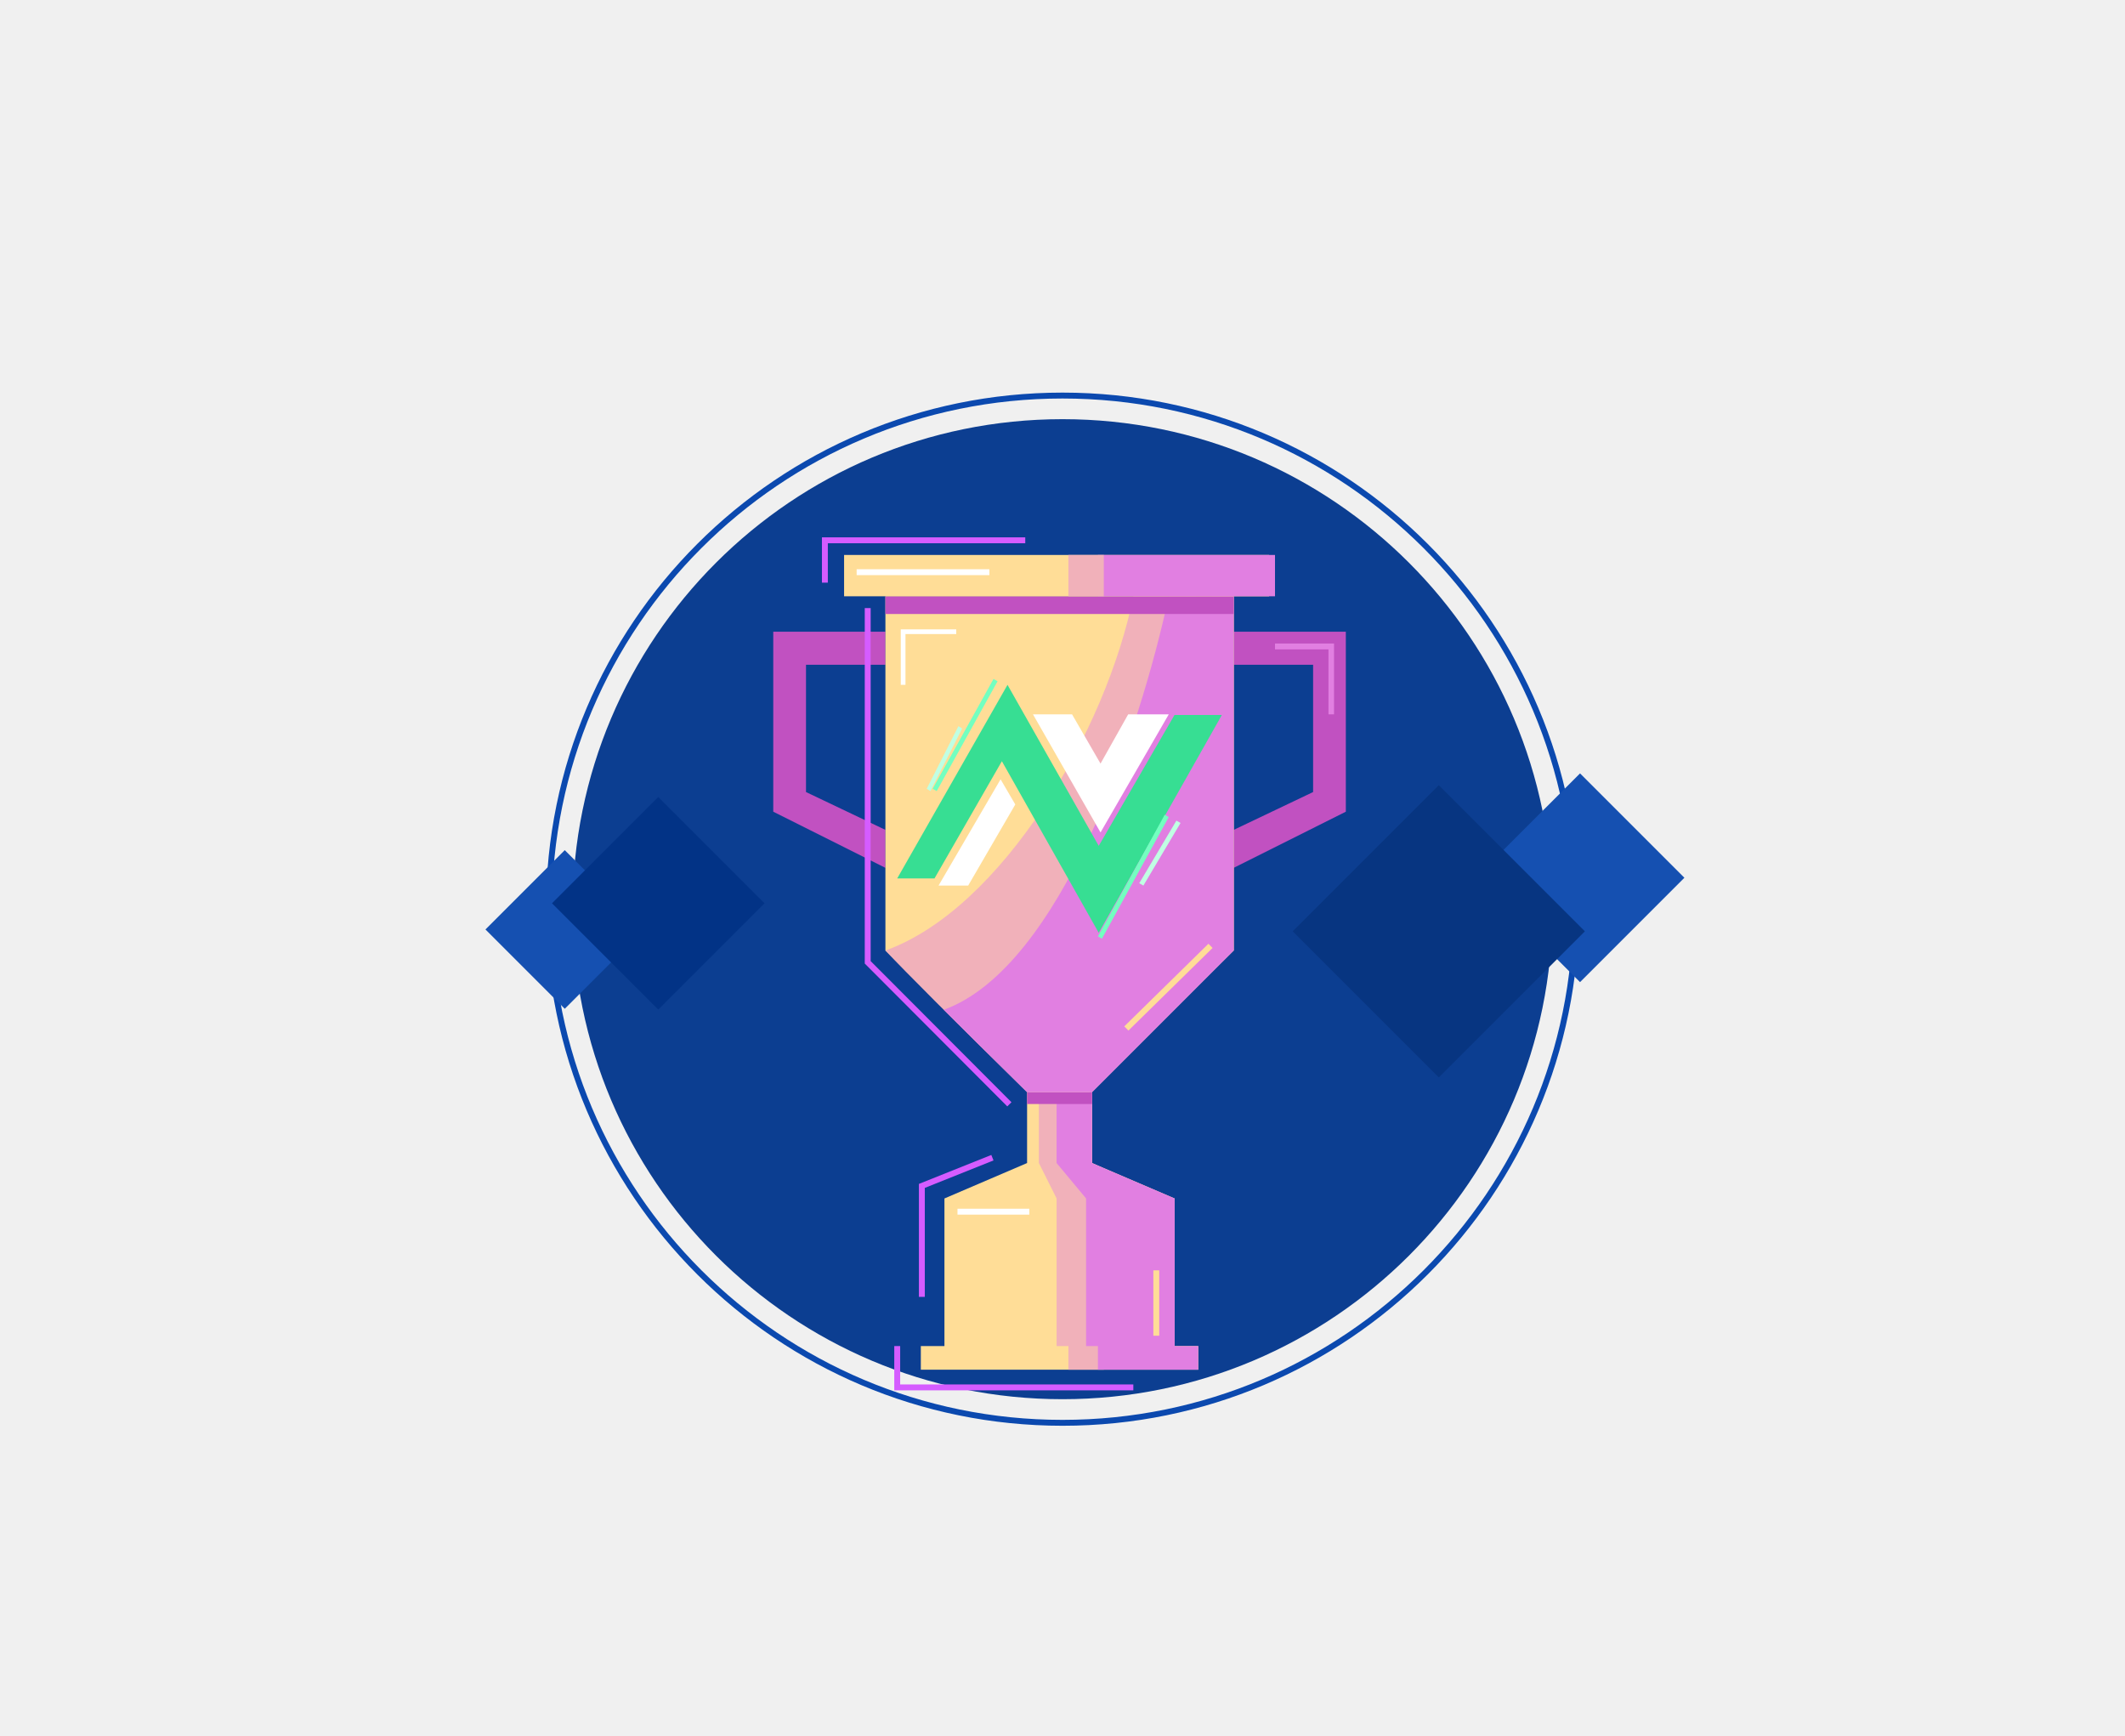
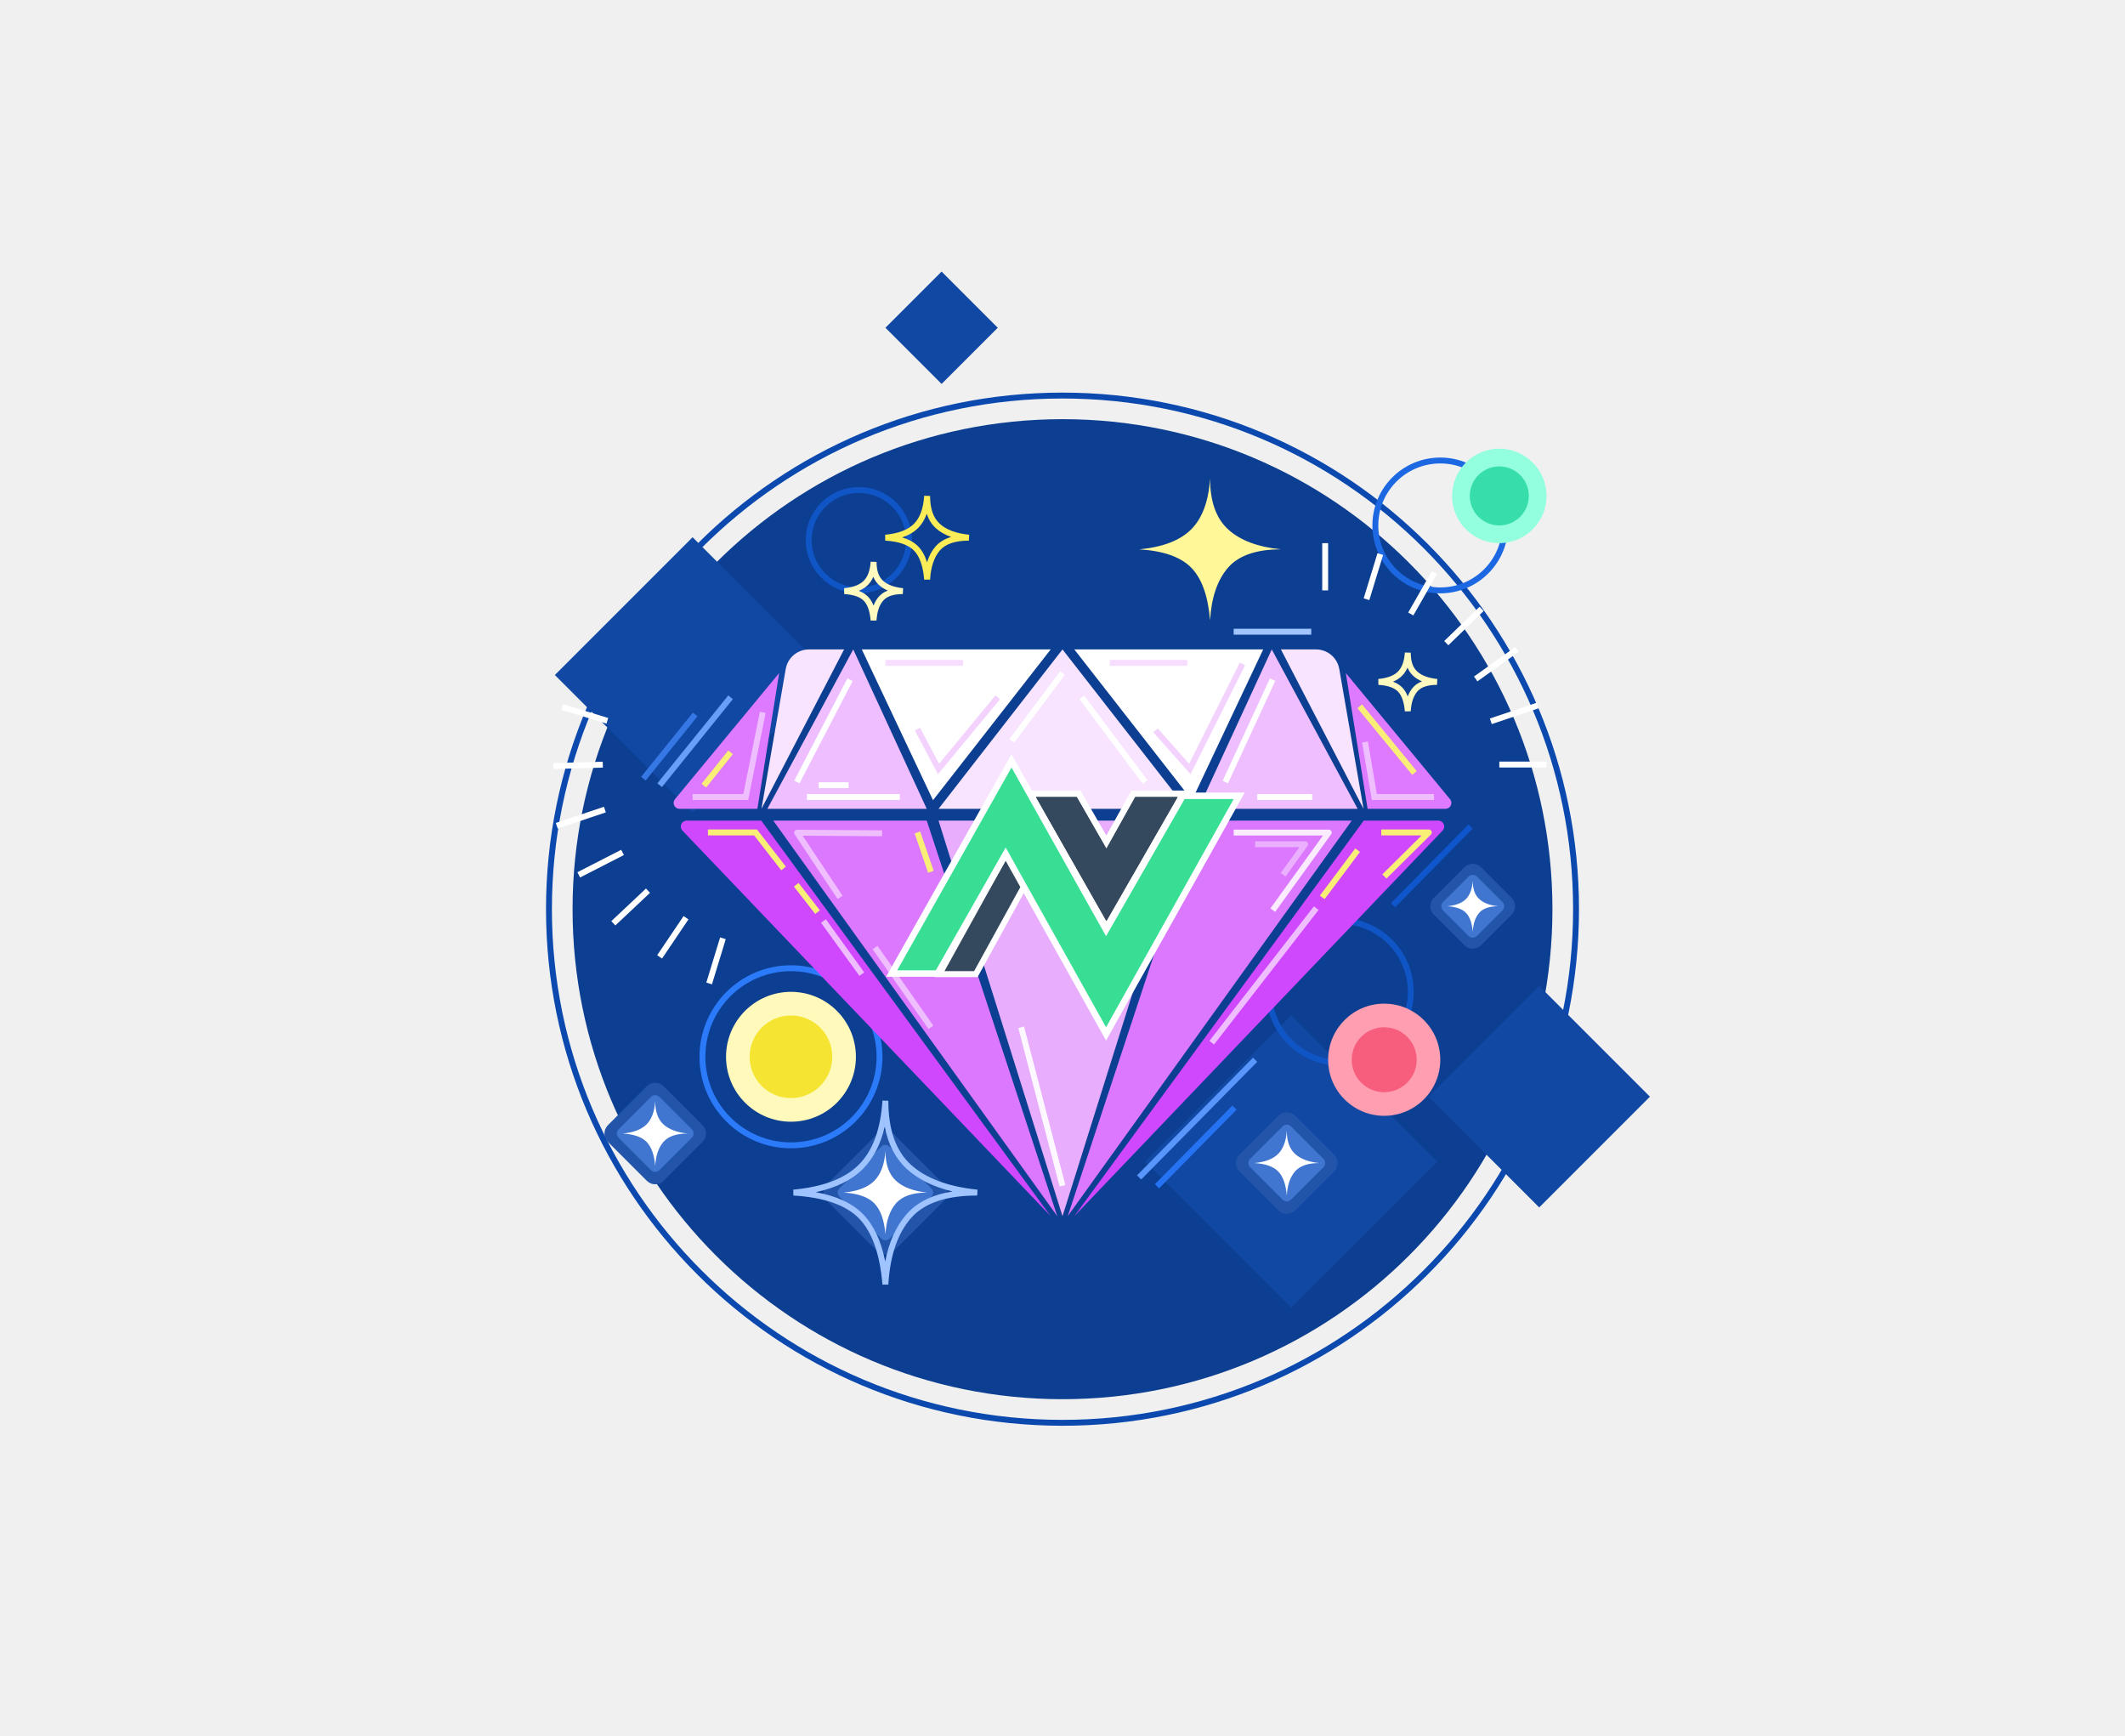
<svg xmlns="http://www.w3.org/2000/svg" width="360px" height="294px" viewBox="0 0 360 294" version="1.1">
  <g id="illustrations" stroke="none" stroke-width="1" fill="none" fill-rule="evenodd">
-     <g id="nativescript_vue_vuex-copy-2">
-       <g id="nativescript_vue_vuex_image" transform="translate(82, 66)">
-         <g id="blue_lines" transform="translate(78, 38)" fill="#0E68FF" fill-rule="nonzero">
-           <polygon id="Path-6" points="15.018 27.77 14.13 28.23 0.13 1.23 1.018 0.77" />
-           <polygon id="Path-6" points="38.444 98.77 37.556 99.23 23.556 72.23 24.444 71.77" />
+     <g id="nativescript_vue_pro" transform="translate(84, 46)">
+       <g id="nativescript_vue_pro_image">
+         <g id="circle_bg" transform="translate(8, 0)">
+           <circle id="circle_2" fill="#0C3E91" cx="88" cy="108" r="83" />
+           <path d="M88,195.5 C39.675,195.5 0.5,156.325 0.5,108 C0.5,59.675 39.675,20.5 88,20.5 C136.325,20.5 175.5,59.675 175.5,108 C175.5,156.325 136.325,195.5 88,195.5 Z M88,194.5 C135.773,194.5 174.5,155.773 174.5,108 C174.5,60.227 135.773,21.5 88,21.5 C40.227,21.5 1.5,60.227 1.5,108 C1.5,155.773 40.227,194.5 88,194.5 Z" id="circle_1" fill="#0B49AF" fill-rule="nonzero" />
+           <polygon id="rectangle" fill="#1148A3" transform="translate(25.33452, 68.33452) rotate(-315) translate(-25.33452, -68.33452) " points="8.835 51.835 41.835 51.835 41.835 84.835 8.835 84.835" />
+           <rect id="rectangle" fill="#1148A3" transform="translate(67.5165, 9.516504) rotate(-315) translate(-67.5165, -9.516504) " x="60.787" y="2.787" width="13.458" height="13.458" />
+           <polygon id="rectangle" fill="#1148A3" transform="translate(168.7583, 139.7583) rotate(-315) translate(-168.7583, -139.7583) " points="155.494 126.494 182.022 126.494 182.022 153.022 155.494 153.022" />
+           <rect id="rectangle" fill="#1148A3" transform="translate(126.7487, 150.7487) rotate(-315) translate(-126.7487, -150.7487) " x="109.249" y="133.249" width="35" height="35" />
        </g>
-         <polygon id="blue_shape" fill="#256DE5" points="87.759 62 106.586 95.771 146.621 25.351 153.721 29.507 106.586 114 86.599 78.017 46.978 147.968 41.603 144.541" />
-         <g id="circle_bg">
-           <circle id="circle_2" fill="#0C3E91" cx="98" cy="88" r="83" />
-           <path d="M98,175.5 C49.675,175.5 10.5,136.325 10.5,88 C10.5,39.675 49.675,0.5 98,0.5 C146.325,0.5 185.5,39.675 185.5,88 C185.5,136.325 146.325,175.5 98,175.5 Z M98,174.5 C145.773,174.5 184.5,135.773 184.5,88 C184.5,40.227 145.773,1.5 98,1.5 C50.227,1.5 11.5,40.227 11.5,88 C11.5,135.773 50.227,174.5 98,174.5 Z" id="circle_1" fill="#0B49AF" fill-rule="nonzero" />
-           <rect id="rectangle" fill="#1550B1" transform="translate(185.6777, 82.67767) rotate(-315) translate(-185.6777, -82.67767) " x="173.178" y="70.178" width="25" height="25" />
-           <rect id="rectangle" fill="#073581" transform="translate(161.7487, 91.74874) rotate(-315) translate(-161.7487, -91.74874) " x="144.249" y="74.249" width="35" height="35" />
-           <rect id="rectangle" fill="#1550B1" transform="translate(13.67767, 91.43503) rotate(-315) translate(-13.67767, -91.43503) " x="4.178" y="81.935" width="19" height="19" />
-           <rect id="rectangle" fill="#023386" transform="translate(29.5165, 87.00179) rotate(-315) translate(-29.5165, -87.00179) " x="16.787" y="74.273" width="25.458" height="25.458" />
+         <path d="M143,134.5 C149.904,134.5 155.5,128.904 155.5,122 C155.5,115.096 149.904,109.5 143,109.5 C136.096,109.5 130.5,115.096 130.5,122 C130.5,128.904 136.096,134.5 143,134.5 Z M143,133.5 C136.649,133.5 131.5,128.351 131.5,122 C131.5,115.649 136.649,110.5 143,110.5 C149.351,110.5 154.5,115.649 154.5,122 C154.5,128.351 149.351,133.5 143,133.5 Z" id="Oval" fill="#1055C6" fill-rule="nonzero" />
+         <path d="M160,54.5 C166.351,54.5 171.5,49.351 171.5,43 C171.5,36.649 166.351,31.5 160,31.5 C153.649,31.5 148.5,36.649 148.5,43 C148.5,49.351 153.649,54.5 160,54.5 Z M160,53.5 C154.201,53.5 149.5,48.799 149.5,43 C149.5,37.201 154.201,32.5 160,32.5 C165.799,32.5 170.5,37.201 170.5,43 C170.5,48.799 165.799,53.5 160,53.5 Z" id="Oval" fill="#1C67E2" fill-rule="nonzero" />
+         <path d="M61.5,54.5 C66.471,54.5 70.5,50.471 70.5,45.5 C70.5,40.529 66.471,36.5 61.5,36.5 C56.529,36.5 52.5,40.529 52.5,45.5 C52.5,50.471 56.529,54.5 61.5,54.5 Z M61.5,53.5 C57.082,53.5 53.5,49.918 53.5,45.5 C53.5,41.082 57.082,37.5 61.5,37.5 C65.918,37.5 69.5,41.082 69.5,45.5 C69.5,49.918 65.918,53.5 61.5,53.5 Z" id="Oval" fill="#1055C6" fill-rule="nonzero" />
+         <g id="element" transform="translate(162, 30)">
+           <circle id="Oval" fill="#93FFDF" cx="8" cy="8" r="8" />
+           <circle id="Oval" fill="#37DEAC" cx="8" cy="8" r="5" />
        </g>
-         <g id="cup-copy-3" transform="translate(49, 25)">
-           <g id="bottom" transform="translate(20, 94)">
-             <path d="M52,43 L52,47 L5,47 L5,43 L52,43 Z M23,0 L34,0 L34,12 L47.998,17.999 L48,18 L48,43 L9,43 L9,18 L9.002,17.999 L23,12 L23,0 Z" id="light" fill="#FFDD97" />
-             <path d="M28,43 L28,18 L25,12 L25,0 L34,0 L34,12 L47,18 L47,43 L36,43 L36,47 L30,47 L30,43 L28,43 Z" id="medium" fill="#F1B1BA" />
-             <path d="M52,43 L52,47 L35,47 L35,43 L52,43 Z M34,0 L34,12 L48.005,18 L48,18 L48,43 L33,43 L33,18 L28,12 L28,0 L34,0 Z" id="dark" fill="#E17FE1" />
-             <polygon id="line" fill="#D55CFF" fill-rule="nonzero" points="1.5 49.5 41 49.5 41 50.5 0.5 50.5 0.5 43 1.5 43" />
-             <polygon id="line" fill="#D55CFF" fill-rule="nonzero" points="5.673 34.665 4.673 34.665 4.673 15.531 16.942 10.631 17.312 11.56 5.673 16.209" />
-             <polygon id="line" fill="#FFDD97" fill-rule="nonzero" points="44.391 30.173 45.391 30.173 45.391 41.248 44.391 41.248" />
-             <polygon id="line" fill="#FFFFFF" fill-rule="nonzero" points="11.21 20.738 11.21 19.738 23.379 19.738 23.379 20.738" />
-             <rect id="shadow" fill="#C151C1" x="23" y="0" width="11" height="2" />
+         <g id="element" transform="translate(35, 118)">
+           <path d="M15,30.5 C23.56,30.5 30.5,23.56 30.5,15 C30.5,6.44 23.56,-0.5 15,-0.5 C6.44,-0.5 -0.5,6.44 -0.5,15 C-0.5,23.56 6.44,30.5 15,30.5 Z M15,29.5 C6.992,29.5 0.5,23.008 0.5,15 C0.5,6.992 6.992,0.5 15,0.5 C23.008,0.5 29.5,6.992 29.5,15 C29.5,23.008 23.008,29.5 15,29.5 Z" id="Oval" fill="#2B7AFA" fill-rule="nonzero" />
+           <circle id="Oval" fill="#FFFABB" cx="15" cy="15" r="11" />
+           <circle id="Oval" fill="#F5E532" cx="15" cy="15" r="7" />
+         </g>
+         <g id="element" transform="translate(141, 124)">
+           <circle id="Oval" fill="#FF9DB1" cx="9.5" cy="9.5" r="9.5" />
+           <circle id="Oval" fill="#F75D7D" cx="9.5" cy="9.5" r="5.5" />
+         </g>
+         <g id="diamond-copy" transform="translate(29, 64)">
+           <g id="2_part" transform="translate(100.5, 48) scale(-1, 1) translate(-100.5, -48) translate(67, 0)">
+             <polygon id="Triangle" fill="#EFBEFF" transform="translate(30.5, 13.5) scale(1, -1) translate(-30.5, -13.5) " points="31.549 27 44 0 17 0" />
+             <path d="M30,27 L24.052,27 C22.106,27 20.443,25.601 20.111,23.684 L16,0 L16,0 L30,27 Z" id="Triangle" fill="#F8E4FF" transform="translate(23, 13.5) scale(1, -1) translate(-23, -13.5) " />
+             <path d="M1.352,5.637 L19,27 L19,27 L15.309,4 L2.123,4 C1.571,4 1.123,4.448 1.123,5 C1.123,5.232 1.204,5.458 1.352,5.637 Z" id="Triangle" fill="#DE7AFF" transform="translate(9.5, 15.5) scale(1, -1) translate(-9.5, -15.5) " />
+             <polygon id="Triangle" fill="#FFFFFF" transform="translate(49, 12.77008) scale(1, -1) translate(-49, -12.77008) " points="33 25.54 45.065 -4.4408921e-13 65 25.54" />
+             <polygon id="Triangle" fill="#DB78FE" transform="translate(42.05773, 62.5) scale(1, -1) translate(-42.05773, -62.5) " points="66.115 29 44 96 18 96" />
+             <path d="M65,29 L15.968,96 L3.338,96 C2.786,96 2.338,95.552 2.338,95 C2.338,94.743 2.437,94.495 2.615,94.309 L65,29 L65,29 Z" id="Triangle" fill="#CF48FE" transform="translate(33, 62.5) scale(1, -1) translate(-33, -62.5) " />
          </g>
-           <g id="arms" transform="translate(0, 16)">
-             <polygon id="arm_2" fill="#C151C1" points="78 0 97 0 97 30.488 78 40 78 33.568 91.455 27.158 91.455 5.598 78 5.598" />
-             <polygon id="arm_1" fill="#C151C1" transform="translate(9.5, 20) scale(-1, 1) translate(-9.5, -20) " points="0 0 19 0 19 30.488 0 40 0 33.568 13.455 27.158 13.455 5.598 0 5.598" />
-             <polygon id="line" fill="#E17FE1" fill-rule="nonzero" points="85 2.989 85 2 95 2 95 14 94.058 14 94.058 2.989" />
-           </g>
-           <g id="body" transform="translate(15, 10)">
-             <polygon id="light" fill="#FFDD97" points="28.389 84.004 4 60 4 0 63 0 63 60 38.557 84.004" />
-             <path d="M46,0 C41.433,22.72 23.749,52.913 4,60 C7.471,63.696 15.471,71.696 28,84 L39,84 L63,60 L63,0 C56.271,0 50.605,0 46,0 Z" id="medium" fill="#F1B1BA" />
-             <path d="M52,0 C47.139,22.662 33.723,62.83 13.892,70.038 C17.454,73.598 22.156,78.252 28,84 L39,84 L63,60 L63,0 C60.107,0.045 56.44,0.045 52,0 Z" id="dark" fill="#E17FE1" />
-             <polygon id="line" fill="#FFFFFF" fill-rule="nonzero" points="7.4 15 6.6 15 6.6 5.6 16 5.6 16 6.4 7.4 6.4" />
-             <polygon id="line" fill="#D55CFF" fill-rule="nonzero" points="1.5 61.793 25.354 85.698 24.646 86.405 0.5 62.207 0.5 2 1.5 2" />
-             <polygon id="line" fill="#FFDD97" fill-rule="nonzero" points="58.725 58.855 59.425 59.568 45.168 73.562 44.467 72.849" />
-             <rect id="shadow" fill="#C151C1" transform="translate(33.5, 1.5) scale(1, -1) translate(-33.5, -1.5) " x="4" y="0" width="59" height="3" />
-           </g>
-           <g id="top" transform="translate(8, 0)">
-             <rect id="light" fill="#FFDD97" x="4" y="3" width="72" height="7" />
-             <rect id="dark" fill="#E17FE1" x="47" y="3" width="30" height="7" />
-             <rect id="medium" fill="#F1B1BA" transform="translate(45, 6.5) scale(-1, 1) translate(-45, -6.5) " x="42" y="3" width="6" height="7" />
-             <polygon id="line" fill="#FFFFFF" fill-rule="nonzero" points="6.126 6.417 6.126 5.417 28.612 5.417 28.612 6.417" />
-             <polygon id="line" fill="#D55CFF" fill-rule="nonzero" points="1.245 1.017 1.245 7.691 0.245 7.691 0.245 0.017 34.691 0.017 34.691 1.017" />
+           <g id="1_part">
+             <polygon id="Triangle" fill="#F8E4FF" transform="translate(67.02877, 13.5) scale(1, -1) translate(-67.02877, -13.5) " points="67 27 88.058 0 46 0" />
+             <polygon id="Triangle" fill="#EFBEFF" transform="translate(30.5, 13.5) scale(1, -1) translate(-30.5, -13.5) " points="31.549 27 44 0 17 0" />
+             <path d="M30,27 L24.052,27 C22.106,27 20.443,25.601 20.111,23.684 L16,0 L16,0 L30,27 Z" id="Triangle" fill="#F8E4FF" transform="translate(23, 13.5) scale(1, -1) translate(-23, -13.5) " />
+             <path d="M1.352,5.637 L19,27 L19,27 L15.309,4 L2.123,4 C1.571,4 1.123,4.448 1.123,5 C1.123,5.232 1.204,5.458 1.352,5.637 Z" id="Triangle" fill="#DE7AFF" transform="translate(9.5, 15.5) scale(1, -1) translate(-9.5, -15.5) " />
+             <polygon id="Triangle" fill="#FFFFFF" transform="translate(49, 12.77008) scale(1, -1) translate(-49, -12.77008) " points="33 25.54 45.065 1.24344979e-14 65 25.54" />
+             <polygon id="Triangle" fill="#E8ADFC" transform="translate(67.02877, 62.5) scale(1, -1) translate(-67.02877, -62.5) " points="67 29 88.058 96 46 96" />
+             <polygon id="Triangle" fill="#DB78FE" transform="translate(42.05773, 62.5) scale(1, -1) translate(-42.05773, -62.5) " points="66.115 29 44 96 18 96" />
+             <path d="M65,29 L15.968,96 L3.338,96 C2.786,96 2.338,95.552 2.338,95 C2.338,94.743 2.437,94.495 2.615,94.309 L65,29 L65,29 Z" id="Triangle" fill="#CF48FE" transform="translate(33, 62.5) scale(1, -1) translate(-33, -62.5) " />
          </g>
        </g>
-         <g id="logo" transform="translate(70, 50)">
-           <polygon id="Path-37" fill="#37DE93" points="18.683 0 34.138 27.276 46.978 5.101 55 5.101 34.138 42 17.73 12.937 6.317 32.787 0 32.787" />
-           <polygon id="Path-38" fill="#FFFFFF" points="7 34 12.021 34 20 20.264 17.511 16" />
-           <polygon id="Path-39" fill="#FFFFFF" points="46 5 39.126 5 34.442 13.34 29.619 5 23 5 34.442 25" />
+         <g id="star" transform="translate(50, 140)">
+           <path d="M8,10 C8,8.895 8.895,8 10,8 L22,8 C23.105,8 24,8.895 24,10 L24,22 C24,23.105 23.105,24 22,24 L10,24 C8.895,24 8,23.105 8,22 L8,10 Z" id="shine" fill="#2255AA" fill-rule="nonzero" transform="translate(16, 16) rotate(-315) translate(-16, -16) " />
+           <path d="M10,11 C10,10.448 10.448,10 11,10 L21,10 C21.552,10 22,10.448 22,11 L22,21 C22,21.552 21.552,22 21,22 L11,22 C10.448,22 10,21.552 10,21 L10,11 Z" id="shine" fill="#4076D0" fill-rule="nonzero" transform="translate(16, 16) rotate(-315) translate(-16, -16) " />
+           <path d="M11,11 C12.613,12.613 14.229,13.387 15.847,13.322 C17.465,13.256 19.182,12.482 21,11 C19.256,12.744 18.441,14.422 18.557,16.032 C18.673,17.643 19.487,19.299 21,21 C19.149,19.432 17.472,18.638 15.971,18.618 C14.47,18.599 12.813,19.393 11,21 C12.514,19.173 13.268,17.476 13.261,15.908 C13.253,14.34 12.5,12.704 11,11 Z" id="shine" fill="#FFFFFF" transform="translate(16, 16) rotate(-315) translate(-16, -16) " />
+           <path d="M4.625,5.33 L5.354,4.646 C8.812,8.105 12.238,9.746 15.643,9.608 C19.081,9.469 22.763,7.811 26.684,4.613 L27.354,5.354 C23.61,9.097 21.882,12.657 22.124,16.035 C22.37,19.457 24.113,23.001 27.374,26.668 L26.677,27.382 C22.685,24 19.099,22.302 15.929,22.26 C12.77,22.219 9.235,23.913 5.332,27.374 L4.615,26.681 C7.878,22.744 9.489,19.116 9.473,15.8 C9.458,12.486 7.85,8.996 4.625,5.33 Z M10.473,15.795 C10.486,18.48 9.531,21.311 7.619,24.288 C10.571,22.241 13.344,21.227 15.943,21.261 C18.506,21.294 21.265,22.301 24.226,24.27 C22.355,21.507 21.319,18.786 21.127,16.107 C20.933,13.408 21.862,10.65 23.897,7.834 C21.057,9.574 18.32,10.501 15.683,10.608 C13.112,10.712 10.557,9.899 8.021,8.181 C9.641,10.779 10.462,13.317 10.473,15.795 Z" id="shine" fill="#9FC3FF" fill-rule="nonzero" transform="translate(15.99434, 15.99703) rotate(-315) translate(-15.99434, -15.99703) " />
        </g>
-         <g id="green_lines" transform="translate(74, 49)" fill-rule="nonzero">
-           <polygon id="Path-9" fill="#73FFC0" points="2.689 19 2 18.605 12.311 0 13 0.395" />
-           <polygon id="Path-9" fill="#C0FFE3" points="1.631 19 1 18.605 6.369 8 7 8.395" />
-           <polygon id="Path-9" fill="#73FFC0" points="30.681 44 30 43.607 41.319 23 42 23.393" />
-           <polygon id="Path-9" fill="#C0FFE3" points="37.705 35 37 34.604 43.295 24 44 24.396" />
+         <g id="star" transform="translate(124, 141)">
+           <path d="M3.333,5.333 C3.333,4.229 4.229,3.333 5.333,3.333 L14.667,3.333 C15.771,3.333 16.667,4.229 16.667,5.333 L16.667,14.667 C16.667,15.771 15.771,16.667 14.667,16.667 L5.333,16.667 C4.229,16.667 3.333,15.771 3.333,14.667 L3.333,5.333 Z" id="shine" fill="#2255AA" fill-rule="nonzero" transform="translate(10, 10) rotate(-315) translate(-10, -10) " />
+           <path d="M5.111,6.111 C5.111,5.559 5.559,5.111 6.111,5.111 L13.889,5.111 C14.441,5.111 14.889,5.559 14.889,6.111 L14.889,13.889 C14.889,14.441 14.441,14.889 13.889,14.889 L6.111,14.889 C5.559,14.889 5.111,14.441 5.111,13.889 L5.111,6.111 Z" id="shine" fill="#4076D0" fill-rule="nonzero" transform="translate(10, 10) rotate(-315) translate(-10, -10) " />
+           <path d="M6.111,6.111 C7.366,7.366 8.622,7.968 9.881,7.917 C11.139,7.866 12.475,7.264 13.889,6.111 C12.532,7.468 11.899,8.772 11.989,10.025 C12.079,11.278 12.712,12.566 13.889,13.889 C12.449,12.669 11.145,12.052 9.977,12.037 C8.81,12.021 7.521,12.639 6.111,13.889 C7.289,12.468 7.875,11.148 7.869,9.928 C7.864,8.709 7.278,7.437 6.111,6.111 Z" id="shine" fill="#FFFFFF" transform="translate(10, 10) rotate(-315) translate(-10, -10) " />
+         </g>
+         <g id="star" transform="translate(157, 99)">
+           <path d="M2.833,4.833 C2.833,3.729 3.729,2.833 4.833,2.833 L12.167,2.833 C13.271,2.833 14.167,3.729 14.167,4.833 L14.167,12.167 C14.167,13.271 13.271,14.167 12.167,14.167 L4.833,14.167 C3.729,14.167 2.833,13.271 2.833,12.167 L2.833,4.833 Z" id="shine" fill="#2255AA" fill-rule="nonzero" transform="translate(8.5, 8.5) rotate(-315) translate(-8.5, -8.5) " />
+           <path d="M4.444,5.444 C4.444,4.892 4.892,4.444 5.444,4.444 L11.556,4.444 C12.108,4.444 12.556,4.892 12.556,5.444 L12.556,11.556 C12.556,12.108 12.108,12.556 11.556,12.556 L5.444,12.556 C4.892,12.556 4.444,12.108 4.444,11.556 L4.444,5.444 Z" id="shine" fill="#4076D0" fill-rule="nonzero" transform="translate(8.5, 8.5) rotate(-315) translate(-8.5, -8.5) " />
+           <path d="M5.444,5.444 C6.43,6.43 7.418,6.903 8.406,6.863 C9.395,6.823 10.445,6.35 11.556,5.444 C10.49,6.51 9.992,7.535 10.063,8.52 C10.133,9.504 10.631,10.516 11.556,11.556 C10.424,10.597 9.4,10.112 8.482,10.1 C7.565,10.088 6.552,10.573 5.444,11.556 C6.37,10.439 6.83,9.402 6.826,8.444 C6.821,7.486 6.361,6.486 5.444,5.444 Z" id="shine" fill="#FFFFFF" transform="translate(8.5, 8.5) rotate(-315) translate(-8.5, -8.5) " />
+         </g>
+         <g id="star" transform="translate(17, 136)">
+           <path d="M3.333,5.333 C3.333,4.229 4.229,3.333 5.333,3.333 L14.667,3.333 C15.771,3.333 16.667,4.229 16.667,5.333 L16.667,14.667 C16.667,15.771 15.771,16.667 14.667,16.667 L5.333,16.667 C4.229,16.667 3.333,15.771 3.333,14.667 L3.333,5.333 Z" id="shine" fill="#2255AA" fill-rule="nonzero" transform="translate(10, 10) rotate(-315) translate(-10, -10) " />
+           <path d="M5.111,6.111 C5.111,5.559 5.559,5.111 6.111,5.111 L13.889,5.111 C14.441,5.111 14.889,5.559 14.889,6.111 L14.889,13.889 C14.889,14.441 14.441,14.889 13.889,14.889 L6.111,14.889 C5.559,14.889 5.111,14.441 5.111,13.889 L5.111,6.111 Z" id="shine" fill="#4076D0" fill-rule="nonzero" transform="translate(10, 10) rotate(-315) translate(-10, -10) " />
+           <path d="M6.111,6.111 C7.366,7.366 8.622,7.968 9.881,7.917 C11.139,7.866 12.475,7.264 13.889,6.111 C12.532,7.468 11.899,8.772 11.989,10.025 C12.079,11.278 12.712,12.566 13.889,13.889 C12.449,12.669 11.145,12.052 9.977,12.037 C8.81,12.021 7.521,12.639 6.111,13.889 C7.289,12.468 7.875,11.148 7.869,9.928 C7.864,8.709 7.278,7.437 6.111,6.111 Z" id="shine" fill="#FFFFFF" transform="translate(10, 10) rotate(-315) translate(-10, -10) " />
+         </g>
+         <path d="M67.696,40.401 L68.425,39.718 C69.947,41.24 71.435,41.952 72.898,41.893 C74.395,41.833 76.015,41.103 77.755,39.684 L78.425,40.425 C76.774,42.075 76.023,43.622 76.127,45.067 C76.234,46.557 77,48.114 78.445,49.739 L77.748,50.453 C75.977,48.953 74.403,48.207 73.035,48.189 C71.678,48.172 70.131,48.913 68.403,50.445 L67.686,49.752 C69.132,48.008 69.838,46.416 69.832,44.981 C69.825,43.549 69.122,42.022 67.696,40.401 Z M70.832,44.977 C70.836,45.961 70.57,46.981 70.037,48.035 C71.084,47.461 72.087,47.177 73.048,47.19 C73.988,47.202 74.974,47.485 76.01,48.034 C75.493,47.062 75.198,46.097 75.129,45.139 C75.058,44.139 75.305,43.128 75.863,42.108 C74.864,42.591 73.89,42.854 72.938,42.893 C72.004,42.93 71.079,42.717 70.163,42.257 C70.603,43.175 70.827,44.082 70.832,44.977 Z" id="shine" fill="#FAED58" fill-rule="nonzero" transform="translate(73.0654, 45.06809) rotate(-315) translate(-73.0654, -45.06809) " />
+         <path d="M60.125,50.952 L60.854,50.268 C61.892,51.306 62.895,51.787 63.873,51.747 C64.884,51.706 65.989,51.208 67.184,50.234 L67.854,50.975 C66.726,52.102 66.22,53.146 66.289,54.108 C66.361,55.114 66.882,56.174 67.874,57.289 L67.177,58.003 C65.962,56.973 64.89,56.466 63.973,56.454 C63.066,56.442 62.016,56.945 60.832,57.995 L60.115,57.302 C61.106,56.106 61.587,55.024 61.582,54.059 C61.578,53.097 61.101,52.061 60.125,50.952 Z M62.582,54.055 C62.585,54.644 62.455,55.249 62.193,55.868 C62.809,55.586 63.407,55.447 63.986,55.454 C64.547,55.462 65.128,55.601 65.731,55.869 C65.479,55.304 65.332,54.741 65.291,54.18 C65.248,53.574 65.364,52.965 65.635,52.354 C65.051,52.592 64.477,52.723 63.913,52.746 C63.356,52.769 62.804,52.669 62.258,52.449 C62.471,52.988 62.58,53.523 62.582,54.055 Z" id="shine" fill="#FFFABF" fill-rule="nonzero" transform="translate(63.99434, 54.11834) rotate(-315) translate(-63.99434, -54.11834) " />
+         <path d="M150.625,66.33 L151.354,65.646 C152.392,66.685 153.395,67.165 154.373,67.126 C155.384,67.085 156.489,66.587 157.684,65.613 L158.354,66.354 C157.226,67.481 156.72,68.524 156.789,69.487 C156.861,70.493 157.382,71.553 158.374,72.668 L157.677,73.382 C156.462,72.352 155.39,71.845 154.473,71.833 C153.566,71.821 152.516,72.324 151.332,73.374 L150.615,72.681 C151.606,71.485 152.087,70.403 152.082,69.438 C152.078,68.476 151.601,67.44 150.625,66.33 Z M153.082,69.433 C153.085,70.023 152.955,70.628 152.693,71.247 C153.309,70.965 153.907,70.825 154.486,70.833 C155.047,70.84 155.628,70.979 156.231,71.248 C155.979,70.683 155.832,70.12 155.791,69.558 C155.748,68.952 155.864,68.344 156.135,67.733 C155.551,67.971 154.977,68.102 154.413,68.125 C153.856,68.147 153.304,68.047 152.758,67.827 C152.971,68.367 153.08,68.902 153.082,69.433 Z" id="shine" fill="#FFFABF" fill-rule="nonzero" transform="translate(154.4943, 69.49702) rotate(-315) translate(-154.4943, -69.49702) " />
+         <path d="M112.5,38.55 C115.243,41.293 117.989,42.609 120.739,42.497 C123.49,42.386 126.41,41.07 129.5,38.55 C126.535,41.515 125.15,44.367 125.347,47.105 C125.544,49.843 126.928,52.658 129.5,55.55 C126.353,52.884 123.503,51.535 120.951,51.502 C118.398,51.468 115.581,52.818 112.5,55.55 C115.075,52.444 116.355,49.559 116.343,46.894 C116.33,44.229 115.049,41.448 112.5,38.55 Z" id="shine" fill="#FFF798" transform="translate(121, 47.05025) rotate(-315) translate(-121, -47.05025) " />
+         <g id="shine" transform="translate(140, 46)" fill="#FFFFFF" fill-rule="nonzero">
+           <polygon id="Path-4" points="1 8 1 0 0 0 0 8" />
+           <polygon id="Path-6" points="30 38 38 38 38 37 30 37" />
+           <polygon id="Path-7" transform="translate(29.5, 20.5) scale(-1, 1) translate(-29.5, -20.5) " points="33.291 22.593 26.291 17.593 25.709 18.407 32.709 23.407" />
+           <polygon id="Path-7" transform="translate(32.53167, 28.83795) scale(-1, 1) translate(-32.53167, -28.83795) " points="36.66 29.702 28.723 27.026 28.404 27.974 36.34 30.65" />
+           <polygon id="Path-8" transform="translate(17, 8.5) scale(-1, 1) translate(-17, -8.5) " points="19.434 11.752 15.434 4.752 14.566 5.248 18.566 12.248" />
+           <polygon id="Path-2" points="21.365 17.296 27.351 11.49 26.655 10.772 20.669 16.578" />
+           <polygon id="Path-3" points="7.978 9.646 10.318 1.997 9.362 1.704 7.022 9.354" />
+         </g>
+         <g id="shine" transform="translate(24, 97) scale(-1, -1) rotate(17) translate(-24, -97) translate(5, 78)" fill="#FFFFFF" fill-rule="nonzero">
+           <polygon id="Path-4" points="1 8 1 0 0 0 0 8" />
+           <polygon id="Path-6" points="30 38 38 38 38 37 30 37" />
+           <polygon id="Path-7" transform="translate(29.5, 20.5) scale(-1, 1) translate(-29.5, -20.5) " points="33.291 22.593 26.291 17.593 25.709 18.407 32.709 23.407" />
+           <polygon id="Path-7" transform="translate(32.53167, 28.83795) scale(-1, 1) translate(-32.53167, -28.83795) " points="36.66 29.702 28.723 27.026 28.404 27.974 36.34 30.65" />
+           <polygon id="Path-8" transform="translate(17, 8.5) scale(-1, 1) translate(-17, -8.5) " points="19.434 11.752 15.434 4.752 14.566 5.248 18.566 12.248" />
+           <polygon id="Path-2" points="21.365 17.296 27.351 11.49 26.655 10.772 20.669 16.578" />
+           <polygon id="Path-3" points="7.978 9.646 10.318 1.997 9.362 1.704 7.022 9.354" />
+         </g>
+         <g id="shine_lines" transform="translate(25, 60.5)" fill-rule="nonzero">
+           <polygon id="Path-5" fill="#FFFFFF" points="106.136 8.418 98.128 25.762 99.036 26.181 107.044 8.837" />
+           <polygon id="Path-5" fill="#FFFFFF" points="34.564 8.397 25.551 25.729 26.438 26.19 35.452 8.858" />
+           <path d="M26.287,43.054 L29.895,47.693 L29.105,48.307 L25.497,43.668 L26.287,43.054 Z M19.245,34 L24.141,40.295 L23.351,40.909 L18.755,35 L10.934,35 L10.934,34 L19.245,34 Z" id="Shape" fill="#F9EF77" />
+           <polygon id="Path-11" fill="#EFBEFF" points="30.096 49.793 36.595 58.793 37.405 58.207 30.907 49.207" />
+           <path d="M125.177,41.605 L125.881,42.315 L133.418,34.855 C133.735,34.541 133.513,34 133.066,34 L125,34 L125,35 L131.85,35 L125.177,41.605 Z" id="Shape" fill="#F9EF77" />
+           <polygon id="Path-11" fill="#EFBEFF" points="113.595 47.015 95.881 69.812 96.671 70.426 114.384 47.628" />
+           <polygon id="Path-10" fill="#FFFFFF" points="27.696 29 43.431 29 43.431 28 27.696 28" />
+           <polygon id="Path-10" fill="#FFFFFF" points="29.696 27 34.761 27 34.761 26 29.696 26" />
+           <polygon id="Path-10" fill="#FFFFFF" points="104 29 113.304 29 113.304 28 104 28" />
+           <path d="M40.437,35.141 L40.444,34.141 L26.044,34.046 C25.644,34.043 25.403,34.489 25.625,34.823 L32.902,45.777 L33.735,45.223 L26.978,35.052 L40.437,35.141 Z" id="Path-12" fill="#EFBEFF" />
+           <polygon id="Path-13" fill="#F9EF77" points="45.95 34.662 48.23 41.332 49.176 41.008 46.897 34.338" />
+           <polygon id="Path-14" fill="#EFBEFF" points="16.93 28 8.335 28 8.335 29 17.75 29 20.707 14.26 19.727 14.063" />
+           <polygon id="Path-15" fill="#F9EF77" points="14.376 20.612 9.845 26.27 10.625 26.895 15.157 21.237" />
+           <polygon id="Path-14" fill="#EFBEFF" points="122.737 19.098 121.751 19.266 123.411 29 133.936 29 133.936 28 124.255 28" />
+           <polygon id="Path-15" fill="#F9EF77" points="120.971 13.452 130.241 24.752 131.014 24.118 121.745 12.818" />
+           <polygon id="Path-16" fill="#FFFFFF" points="70.6 7.201 62.002 18.701 62.802 19.299 71.4 7.799" />
+           <polygon id="Path-17" fill="#FFFFFF" points="73.868 11.907 84.6 26.259 85.4 25.66 74.669 11.308" />
+           <polygon id="Path-18" fill="#F3D2FE" points="46.865 16.766 45.982 17.234 49.909 24.65 60.414 11.926 59.643 11.289 50.091 22.858" />
+           <polygon id="Path-18" fill="#F3D2FE" points="92.46 22.87 87.13 16.878 86.383 17.542 92.693 24.637 101.931 6.178 101.037 5.731" />
+           <polygon id="Path-19" fill="#F7DDFF" points="41 6.28 54.143 6.28 54.143 5.28 41 5.28" />
+           <polygon id="Path-19" fill="#F7DDFF" points="79 6.28 92.143 6.28 92.143 5.28 79 5.28" />
+           <polygon id="Path-19" fill="#A2C5FF" points="100 1 113.143 1 113.143 0 100 0" />
+           <polygon id="Path-20" fill="#FDF8FF" points="63.516 67.626 70.516 94.483 71.484 94.23 64.484 67.374" />
+           <polygon id="Path-21" fill="#EFBEFF" points="38.839 54.287 48.293 67.787 49.113 67.213 39.658 53.713" />
+           <path d="M106.221,47.368 L107.032,47.953 L116.511,34.813 C116.749,34.483 116.513,34.021 116.105,34.021 L100,34.021 L100,35.021 L115.128,35.021 L106.221,47.368 Z" id="Path-22" fill="#FAEBFF" />
+           <path d="M107.975,41.37 L108.786,41.955 L112.511,36.793 C112.749,36.462 112.513,36 112.105,36 L103.633,36 L103.633,37 L111.128,37 L107.975,41.37 Z" id="Path-22" fill="#EBAFFF" />
+           <polygon id="Path-23" fill="#F9EF77" points="115.4 45.8 121.4 37.8 120.6 37.2 114.6 45.2" />
+           <polygon id="Path-24" fill="#689FF9" points="14.377 11.294 2.363 26.186 3.141 26.814 15.156 11.922" />
+           <polygon id="Path-24" fill="#3577E4" points="8.38 14.209 -0.389 25.078 0.389 25.706 9.158 14.837" />
+           <polygon id="Path-25" fill="#5896FC" points="103.277 72.649 83.623 92.587 84.335 93.289 103.99 73.351" />
+           <polygon id="Path-25" fill="#2573F2" points="99.782 80.759 86.644 94.087 87.356 94.789 100.494 81.461" />
+           <polygon id="Path-25" fill="#0F56CC" points="139.782 33.149 126.644 46.477 127.356 47.179 140.494 33.851" />
+         </g>
+         <g id="logo" transform="translate(66, 81)">
+           <polygon id="Path-40" fill="#FFFFFF" fill-rule="nonzero" points="8.304 38.5 15.612 38.5 24.142 23 20.511 16.434" />
+           <polygon id="Path-40" fill="#34495E" points="10 37.5 15.021 37.5 23 23.001 20.511 18.5" />
+           <path d="M36.478,16.221 L38.393,16.209 L37.425,14.525 L36.478,16.221 Z M33.043,6.9 L23.609,6.9 L37.434,31.217 L51.4,6.9 L41.681,6.9 L37.425,14.525 L33.043,6.9 Z" id="Path-39" fill="#FFFFFF" fill-rule="nonzero" />
+           <polygon id="Path-39" fill="#34495E" points="49.5 8 42.327 8 37.439 16.757 32.407 8 25.5 8 37.439 29" />
+           <path d="M20.366,18.793 L19.415,17.089 L21.331,17.097 L20.366,18.793 Z M20.366,18.793 L9.187,38.448 L0.117,38.448 L21.365,0.755 L37.39,29.344 L50.049,7.244 L60.876,7.244 L37.379,49.255 L20.366,18.793 Z M37.39,29.344 L38.339,31.037 L36.425,31.029 L37.39,29.344 Z" id="Path-37" fill="#FFFFFF" fill-rule="nonzero" />
+           <polygon id="Path-37" fill="#37DE93" points="21.362 3 37.379 31.575 50.687 8.344 59 8.344 37.379 47 20.375 16.553 8.547 37.348 2 37.348" />
+           <polygon id="Path-39" fill="#34495E" points="49.5 8 42.327 8 37.439 16.757 32.407 8 25.5 8 37.439 29" />
        </g>
      </g>
    </g>
  </g>
</svg>
